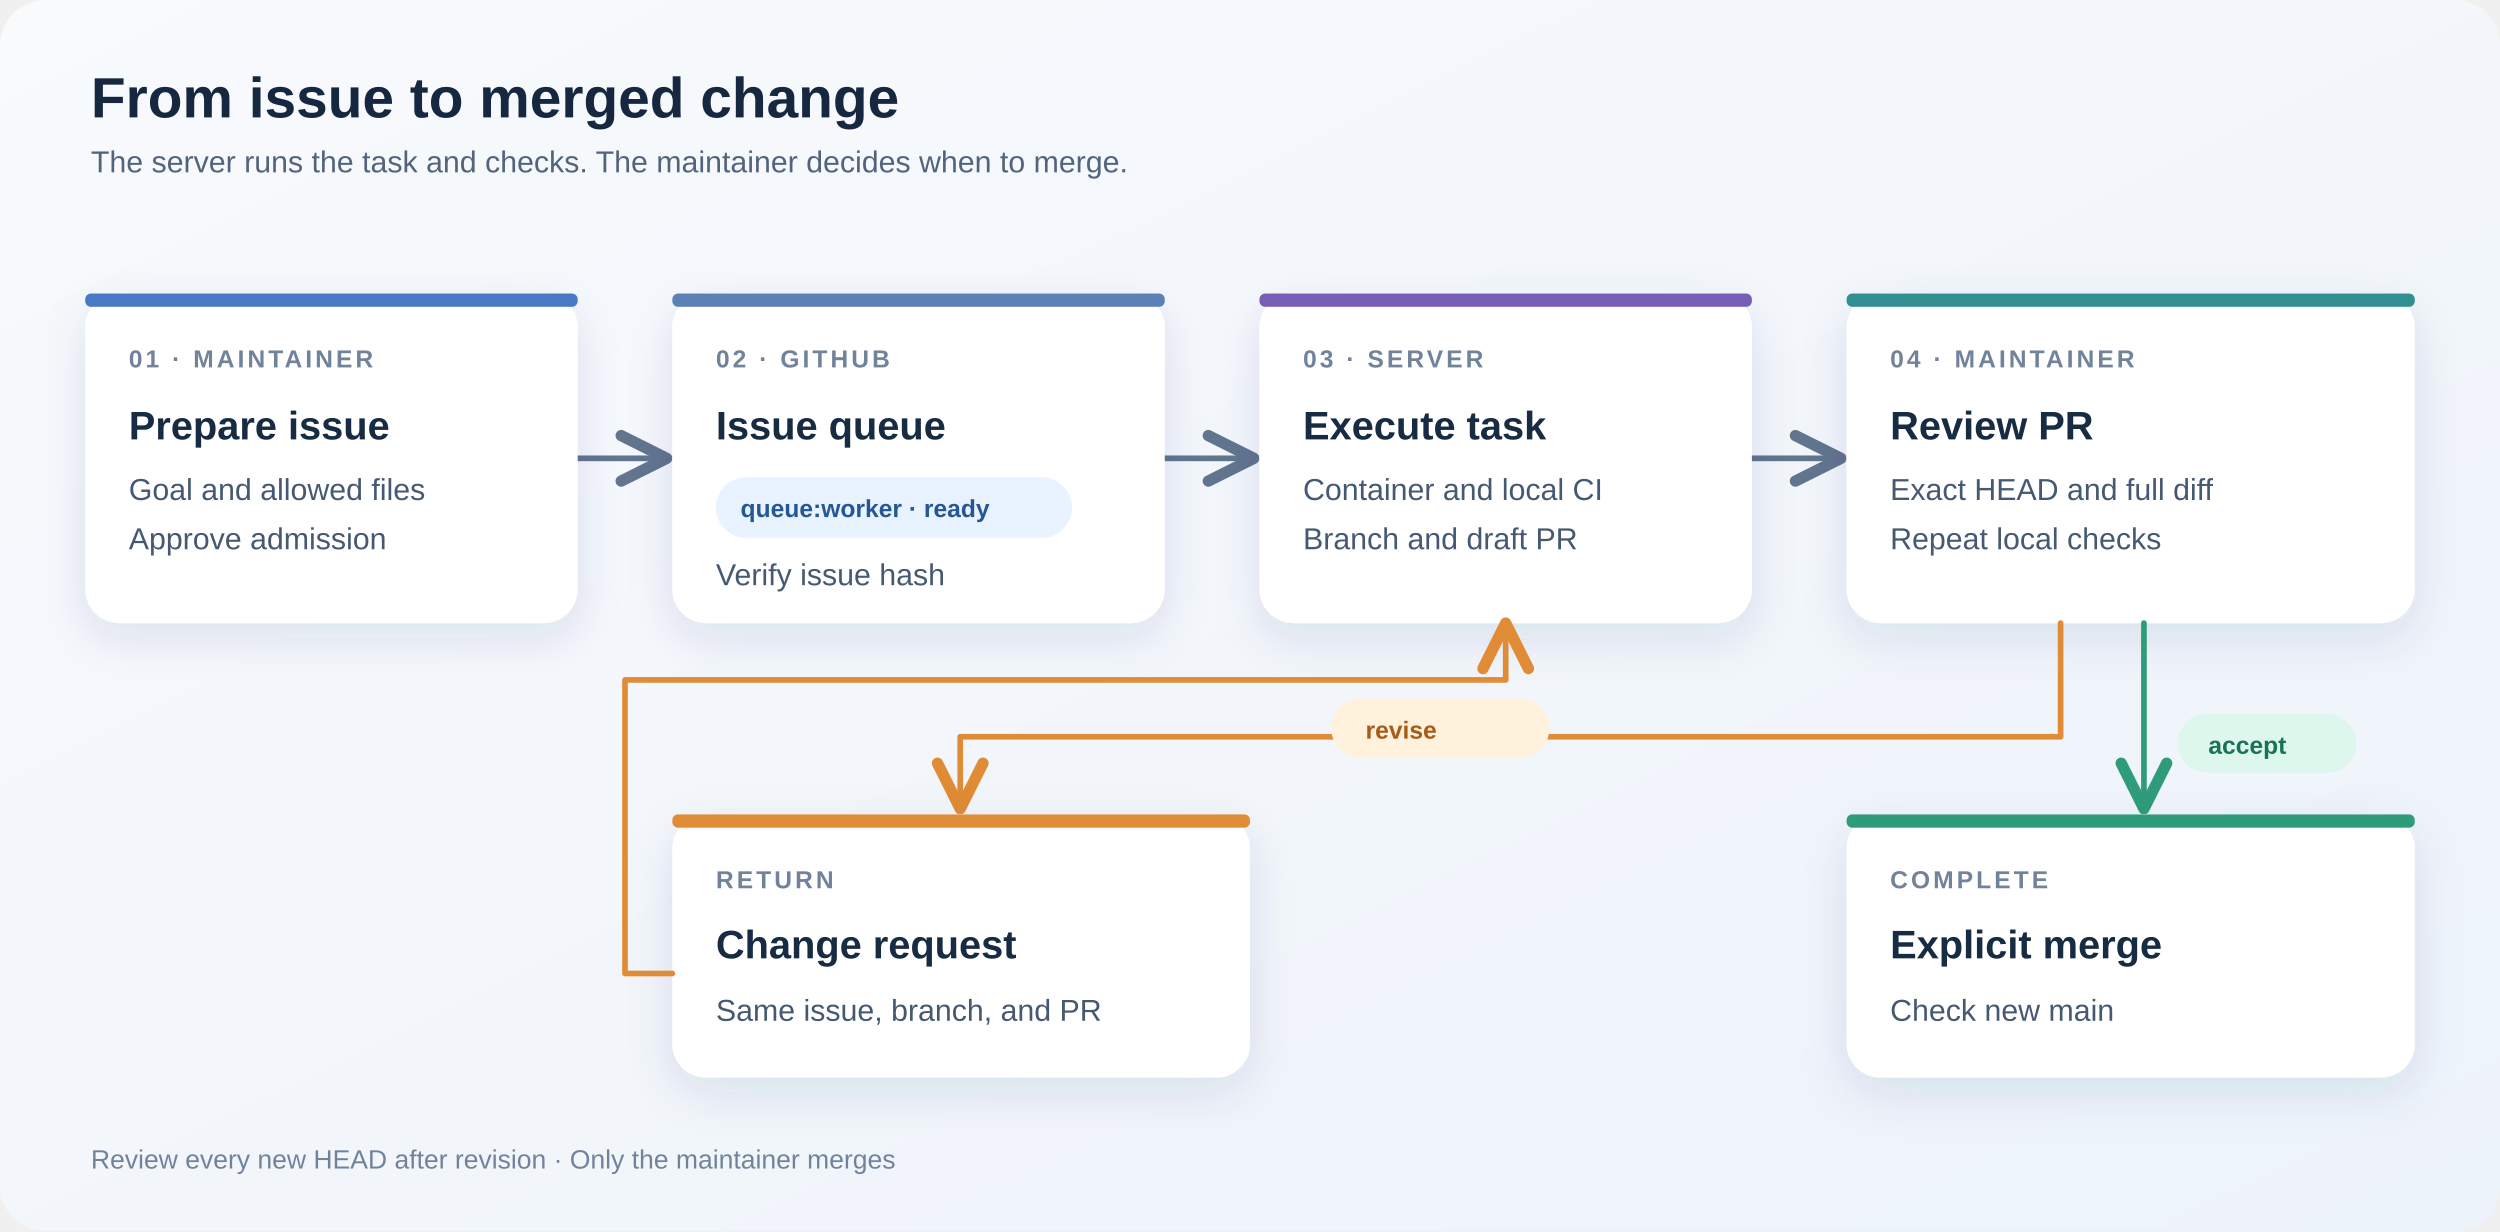
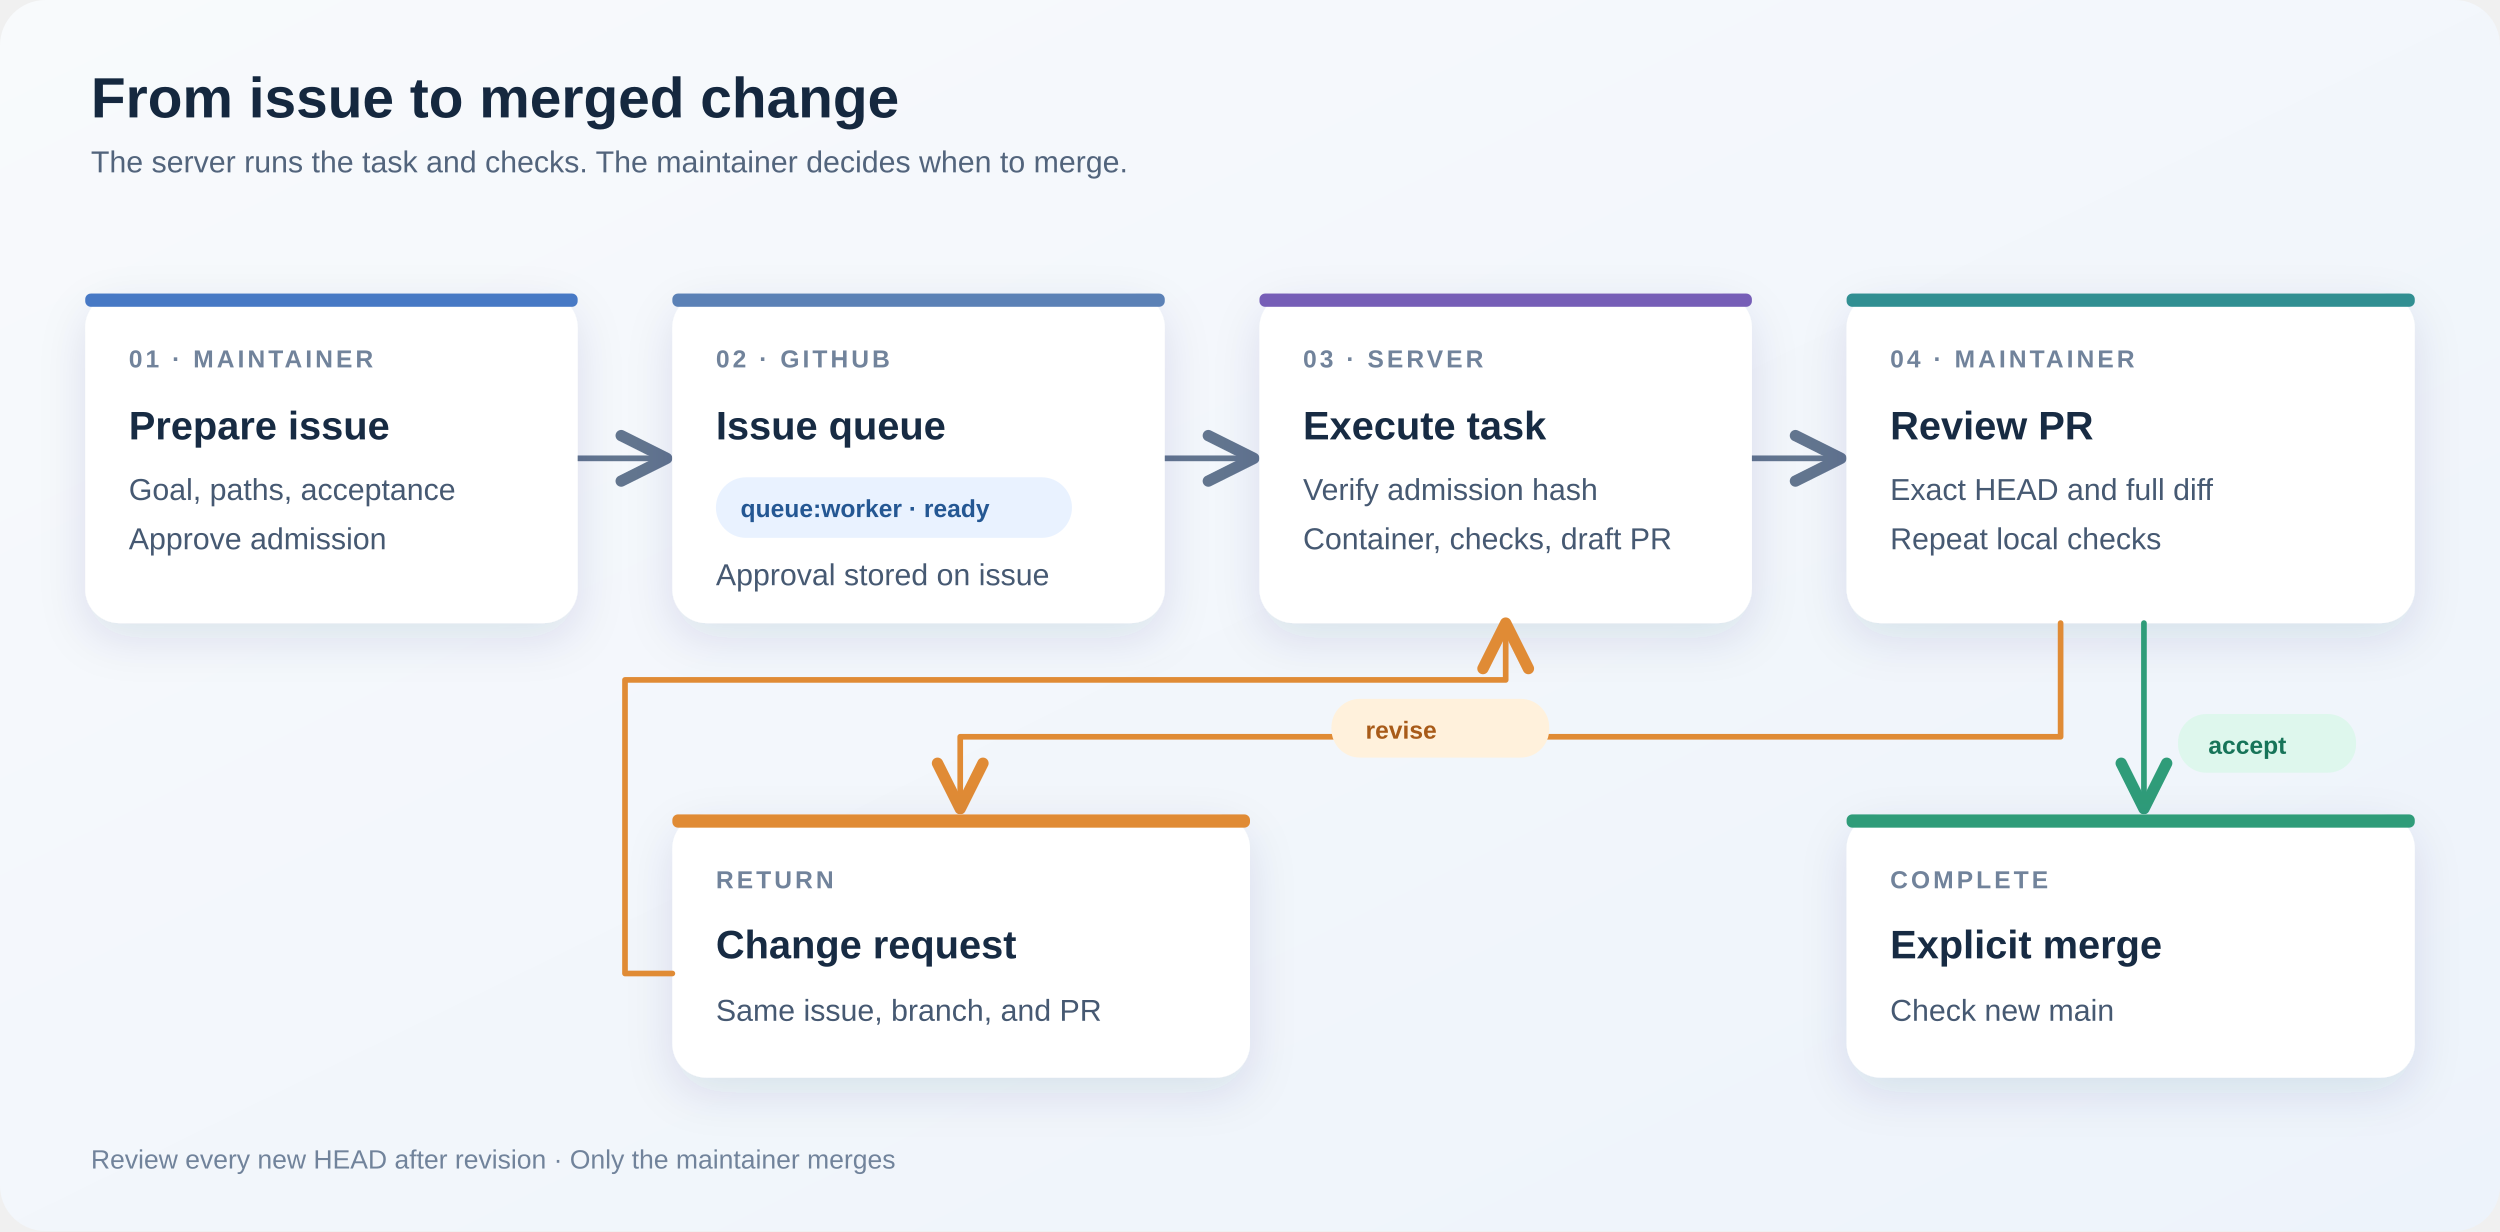
<svg xmlns="http://www.w3.org/2000/svg" width="1320" height="650" viewBox="0 0 1320 650" role="img" aria-labelledby="title description">
  <defs>
    <linearGradient id="background" x2="1" y2="1">
      <stop offset="0" stop-color="#f8fafc" />
      <stop offset="1" stop-color="#edf3fb" />
    </linearGradient>
    <filter id="shadow" x="-15%" y="-20%" width="130%" height="150%">
      <feDropShadow dx="0" dy="8" stdDeviation="12" flood-color="#24466f" flood-opacity=".11" />
    </filter>
    <marker id="arrow" markerWidth="12" markerHeight="12" refX="10" refY="6" orient="auto">
      <path d="M2 2 L10 6 L2 10" fill="none" stroke="#62758f" stroke-width="2" stroke-linecap="round" stroke-linejoin="round" />
    </marker>
    <marker id="return-arrow" markerWidth="12" markerHeight="12" refX="10" refY="6" orient="auto">
      <path d="M2 2 L10 6 L2 10" fill="none" stroke="#e08b35" stroke-width="2" stroke-linecap="round" stroke-linejoin="round" />
    </marker>
    <marker id="accept-arrow" markerWidth="12" markerHeight="12" refX="10" refY="6" orient="auto">
      <path d="M2 2 L10 6 L2 10" fill="none" stroke="#2f9c79" stroke-width="2" stroke-linecap="round" stroke-linejoin="round" />
    </marker>
    <style>
      text { font-family: Arial, "Noto Sans", "DejaVu Sans", sans-serif; }
      .heading { fill: #15283f; font-size: 30px; font-weight: 700; }
      .subtitle { fill: #52647c; font-size: 16px; }
      .step { fill: #71839b; font-size: 13px; font-weight: 700; letter-spacing: 1.6px; }
      .card-title { fill: #172b43; font-size: 21px; font-weight: 700; }
      .body { fill: #465972; font-size: 16px; }
      .badge { font-size: 13px; font-weight: 700; }
      .route { fill: none; stroke: #62758f; stroke-width: 3; stroke-linecap: round; stroke-linejoin: round; marker-end: url(#arrow); }
    </style>
  </defs>
  <rect width="1320" height="650" fill="url(#background)" rx="24" />
  <text class="heading" x="48" y="62">From issue to merged change</text>
  <text class="subtitle" x="48" y="91">The server runs the task and checks. The maintainer decides when to merge.</text>
  <path class="route" d="M305 242 H352" />
  <path class="route" d="M615 242 H662" />
  <path class="route" d="M925 242 H972" />
  <g filter="url(#shadow)">
    <rect x="45" y="155" width="260" height="174" rx="18" fill="#fff" />
  </g>
  <rect x="45" y="155" width="260" height="7" rx="3" fill="#4779c5" />
  <text class="step" x="68" y="194">01 · MAINTAINER</text>
  <text class="card-title" x="68" y="232">Prepare issue</text>
-   <text class="body" x="68" y="264">Goal and allowed files</text>
+   <text class="body" x="68" y="264">Goal, paths, acceptance</text>
  <text class="body" x="68" y="290">Approve admission</text>
  <g filter="url(#shadow)">
    <rect x="355" y="155" width="260" height="174" rx="18" fill="#fff" />
  </g>
  <rect x="355" y="155" width="260" height="7" rx="3" fill="#5b81b6" />
  <text class="step" x="378" y="194">02 · GITHUB</text>
  <text class="card-title" x="378" y="232">Issue queue</text>
  <rect x="378" y="252" width="188" height="32" rx="16" fill="#e9f2ff" />
  <text class="badge" x="391" y="273" fill="#245793">queue:worker · ready</text>
-   <text class="body" x="378" y="309">Verify issue hash</text>
+   <text class="body" x="378" y="309">Approval stored on issue</text>
  <g filter="url(#shadow)">
    <rect x="665" y="155" width="260" height="174" rx="18" fill="#fff" />
  </g>
  <rect x="665" y="155" width="260" height="7" rx="3" fill="#765eb7" />
  <text class="step" x="688" y="194">03 · SERVER</text>
  <text class="card-title" x="688" y="232">Execute task</text>
-   <text class="body" x="688" y="264">Container and local CI</text>
-   <text class="body" x="688" y="290">Branch and draft PR</text>
+   <text class="body" x="688" y="264">Verify admission hash</text>
+   <text class="body" x="688" y="290">Container, checks, draft PR</text>
  <g filter="url(#shadow)">
    <rect x="975" y="155" width="300" height="174" rx="18" fill="#fff" />
  </g>
  <rect x="975" y="155" width="300" height="7" rx="3" fill="#318f92" />
  <text class="step" x="998" y="194">04 · MAINTAINER</text>
  <text class="card-title" x="998" y="232">Review PR</text>
  <text class="body" x="998" y="264">Exact HEAD and full diff</text>
  <text class="body" x="998" y="290">Repeat local checks</text>
  <path d="M1088 329 V389 H507 V427" fill="none" stroke="#e08b35" stroke-width="3" stroke-linecap="round" stroke-linejoin="round" marker-end="url(#return-arrow)" />
  <rect x="703" y="369" width="115" height="31" rx="15" fill="#fff1dc" />
  <text class="badge" x="721" y="390" fill="#a85b19">revise</text>
  <g filter="url(#shadow)">
    <rect x="355" y="430" width="305" height="139" rx="18" fill="#fff" />
  </g>
  <rect x="355" y="430" width="305" height="7" rx="3" fill="#e08b35" />
  <text class="step" x="378" y="469">RETURN</text>
  <text class="card-title" x="378" y="506">Change request</text>
  <text class="body" x="378" y="539">Same issue, branch, and PR</text>
  <path d="M355 514 H330 V359 H795 V329" fill="none" stroke="#e08b35" stroke-width="3" stroke-linecap="round" stroke-linejoin="round" marker-end="url(#return-arrow)" />
  <path d="M1132 329 V427" fill="none" stroke="#2f9c79" stroke-width="3" stroke-linecap="round" marker-end="url(#accept-arrow)" />
  <rect x="1150" y="377" width="94" height="31" rx="15" fill="#def7ed" />
  <text class="badge" x="1166" y="398" fill="#177459">accept</text>
  <g filter="url(#shadow)">
    <rect x="975" y="430" width="300" height="139" rx="18" fill="#fff" />
  </g>
  <rect x="975" y="430" width="300" height="7" rx="3" fill="#2f9c79" />
  <text class="step" x="998" y="469">COMPLETE</text>
  <text class="card-title" x="998" y="506">Explicit merge</text>
  <text class="body" x="998" y="539">Check new main</text>
  <text x="48" y="617" fill="#71839b" font-family="Arial, sans-serif" font-size="14">Review every new HEAD after revision · Only the maintainer merges</text>
</svg>
